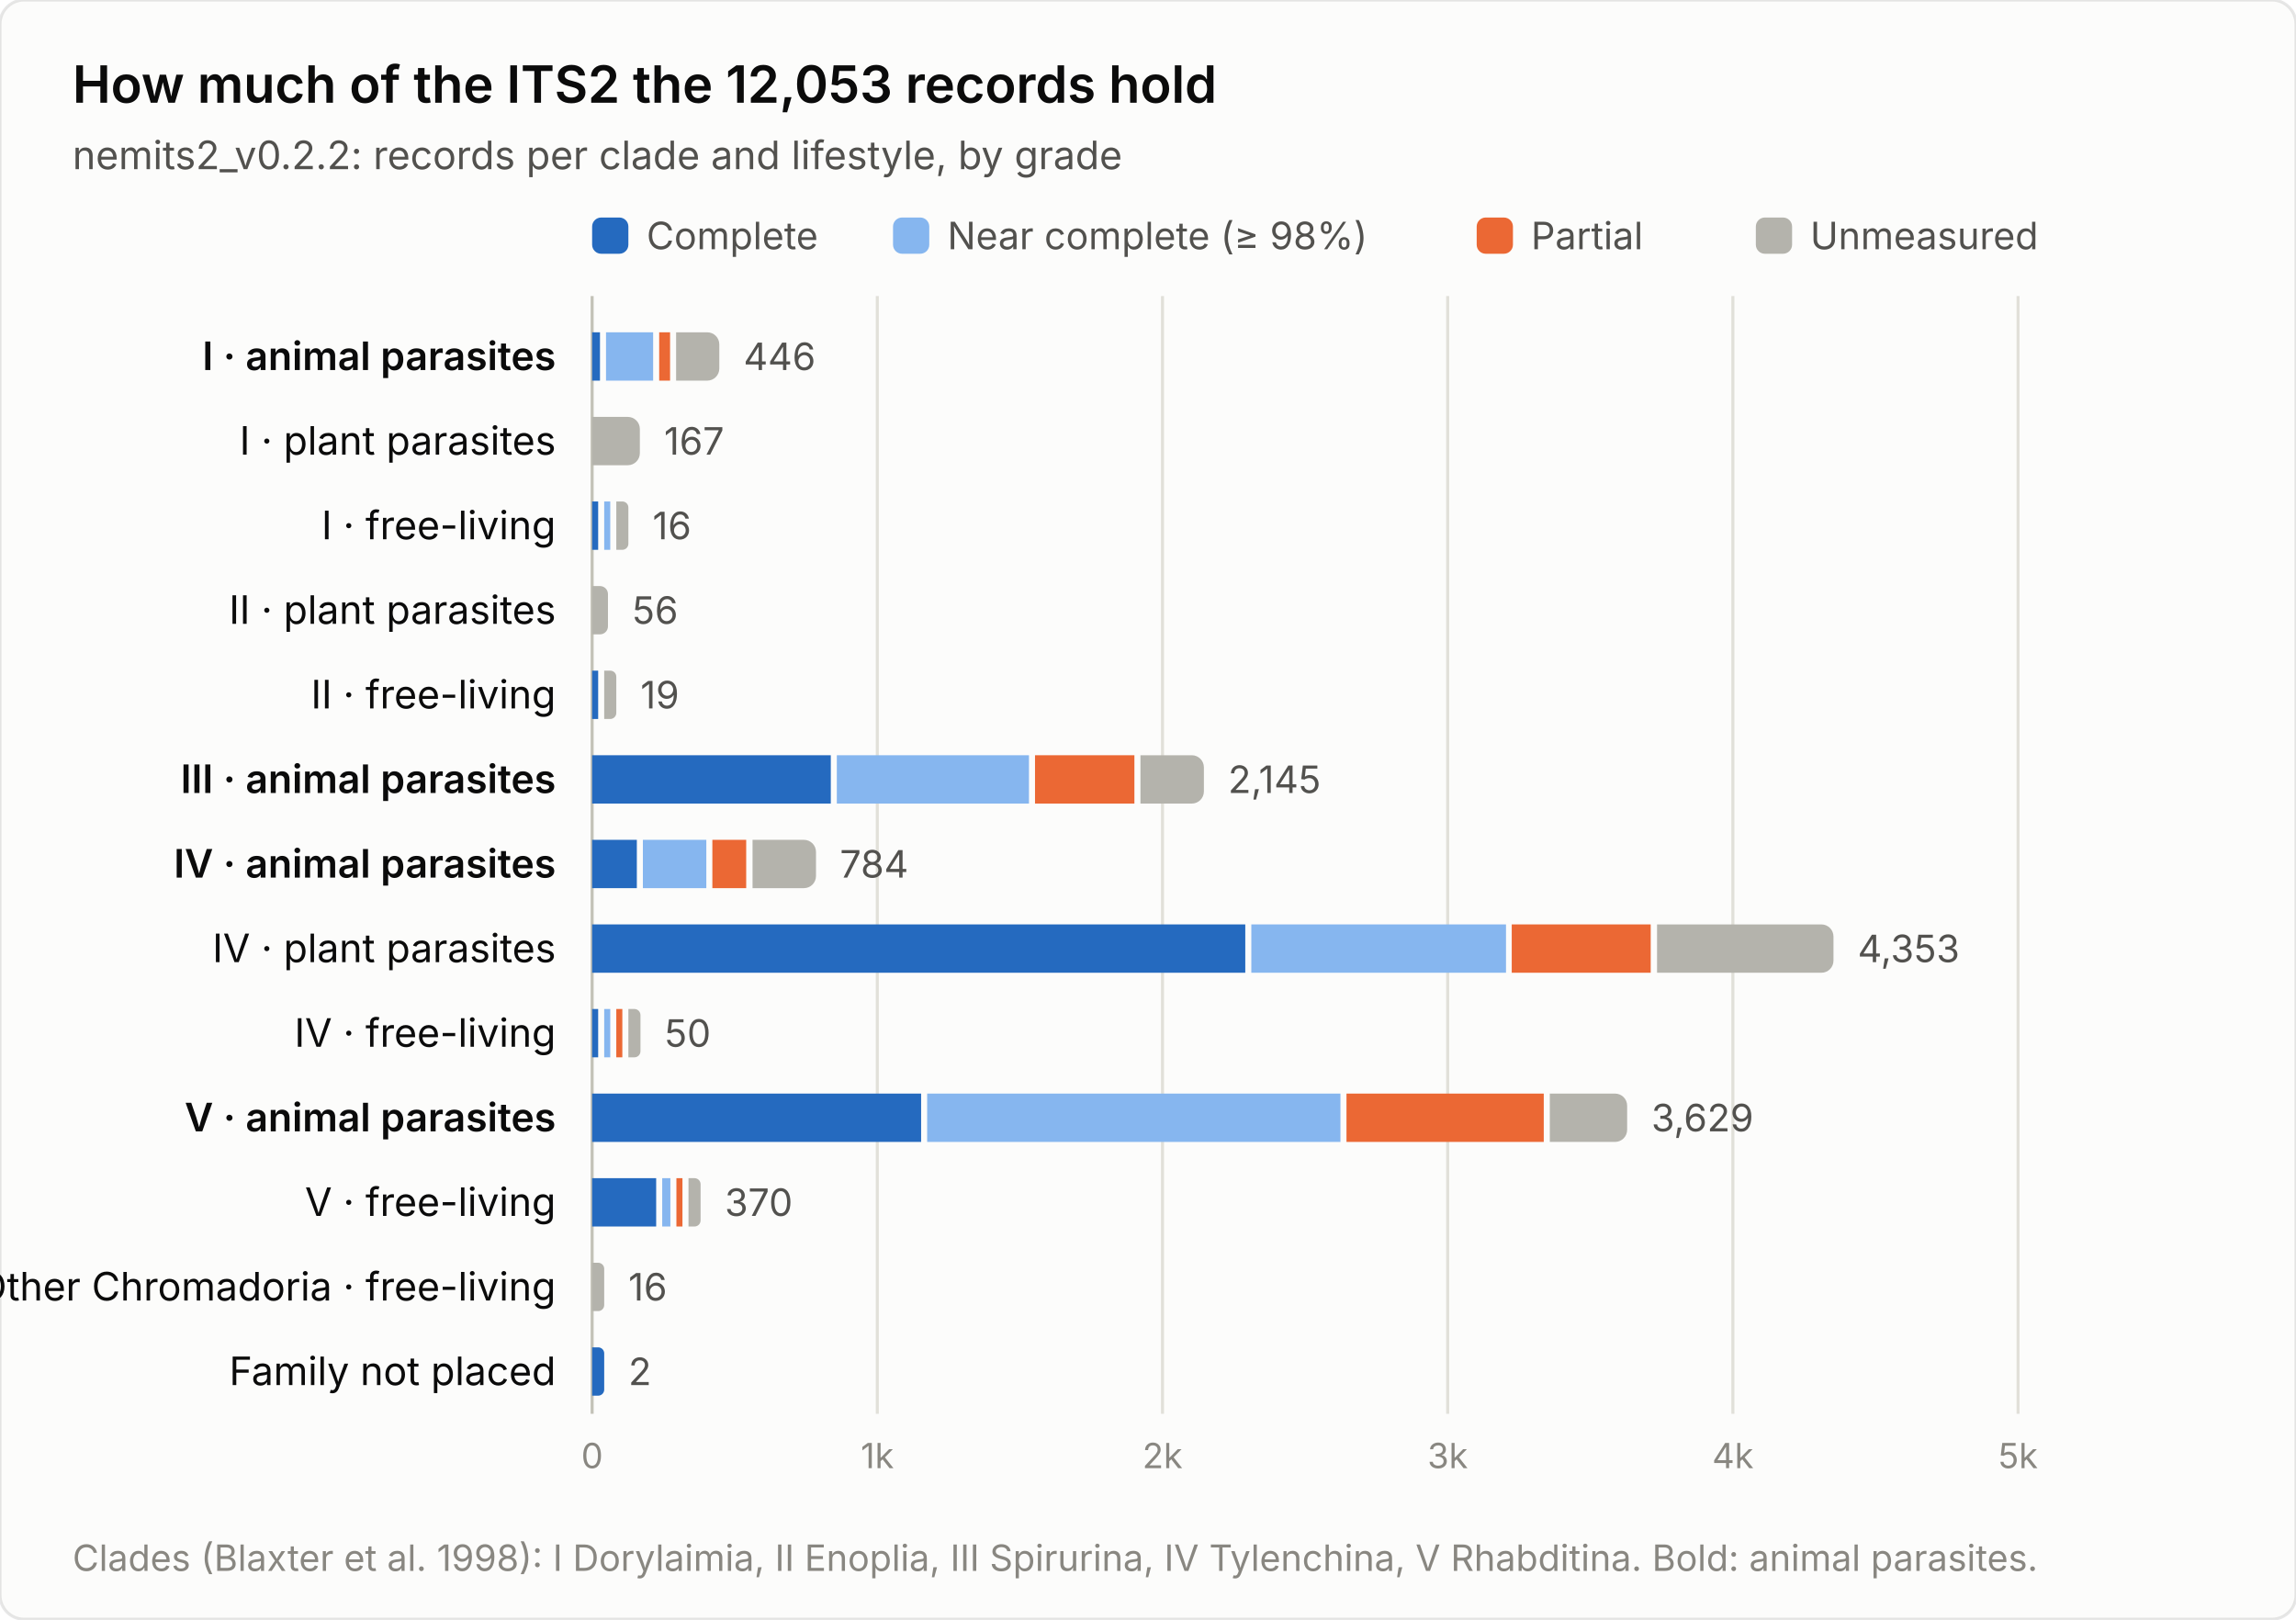
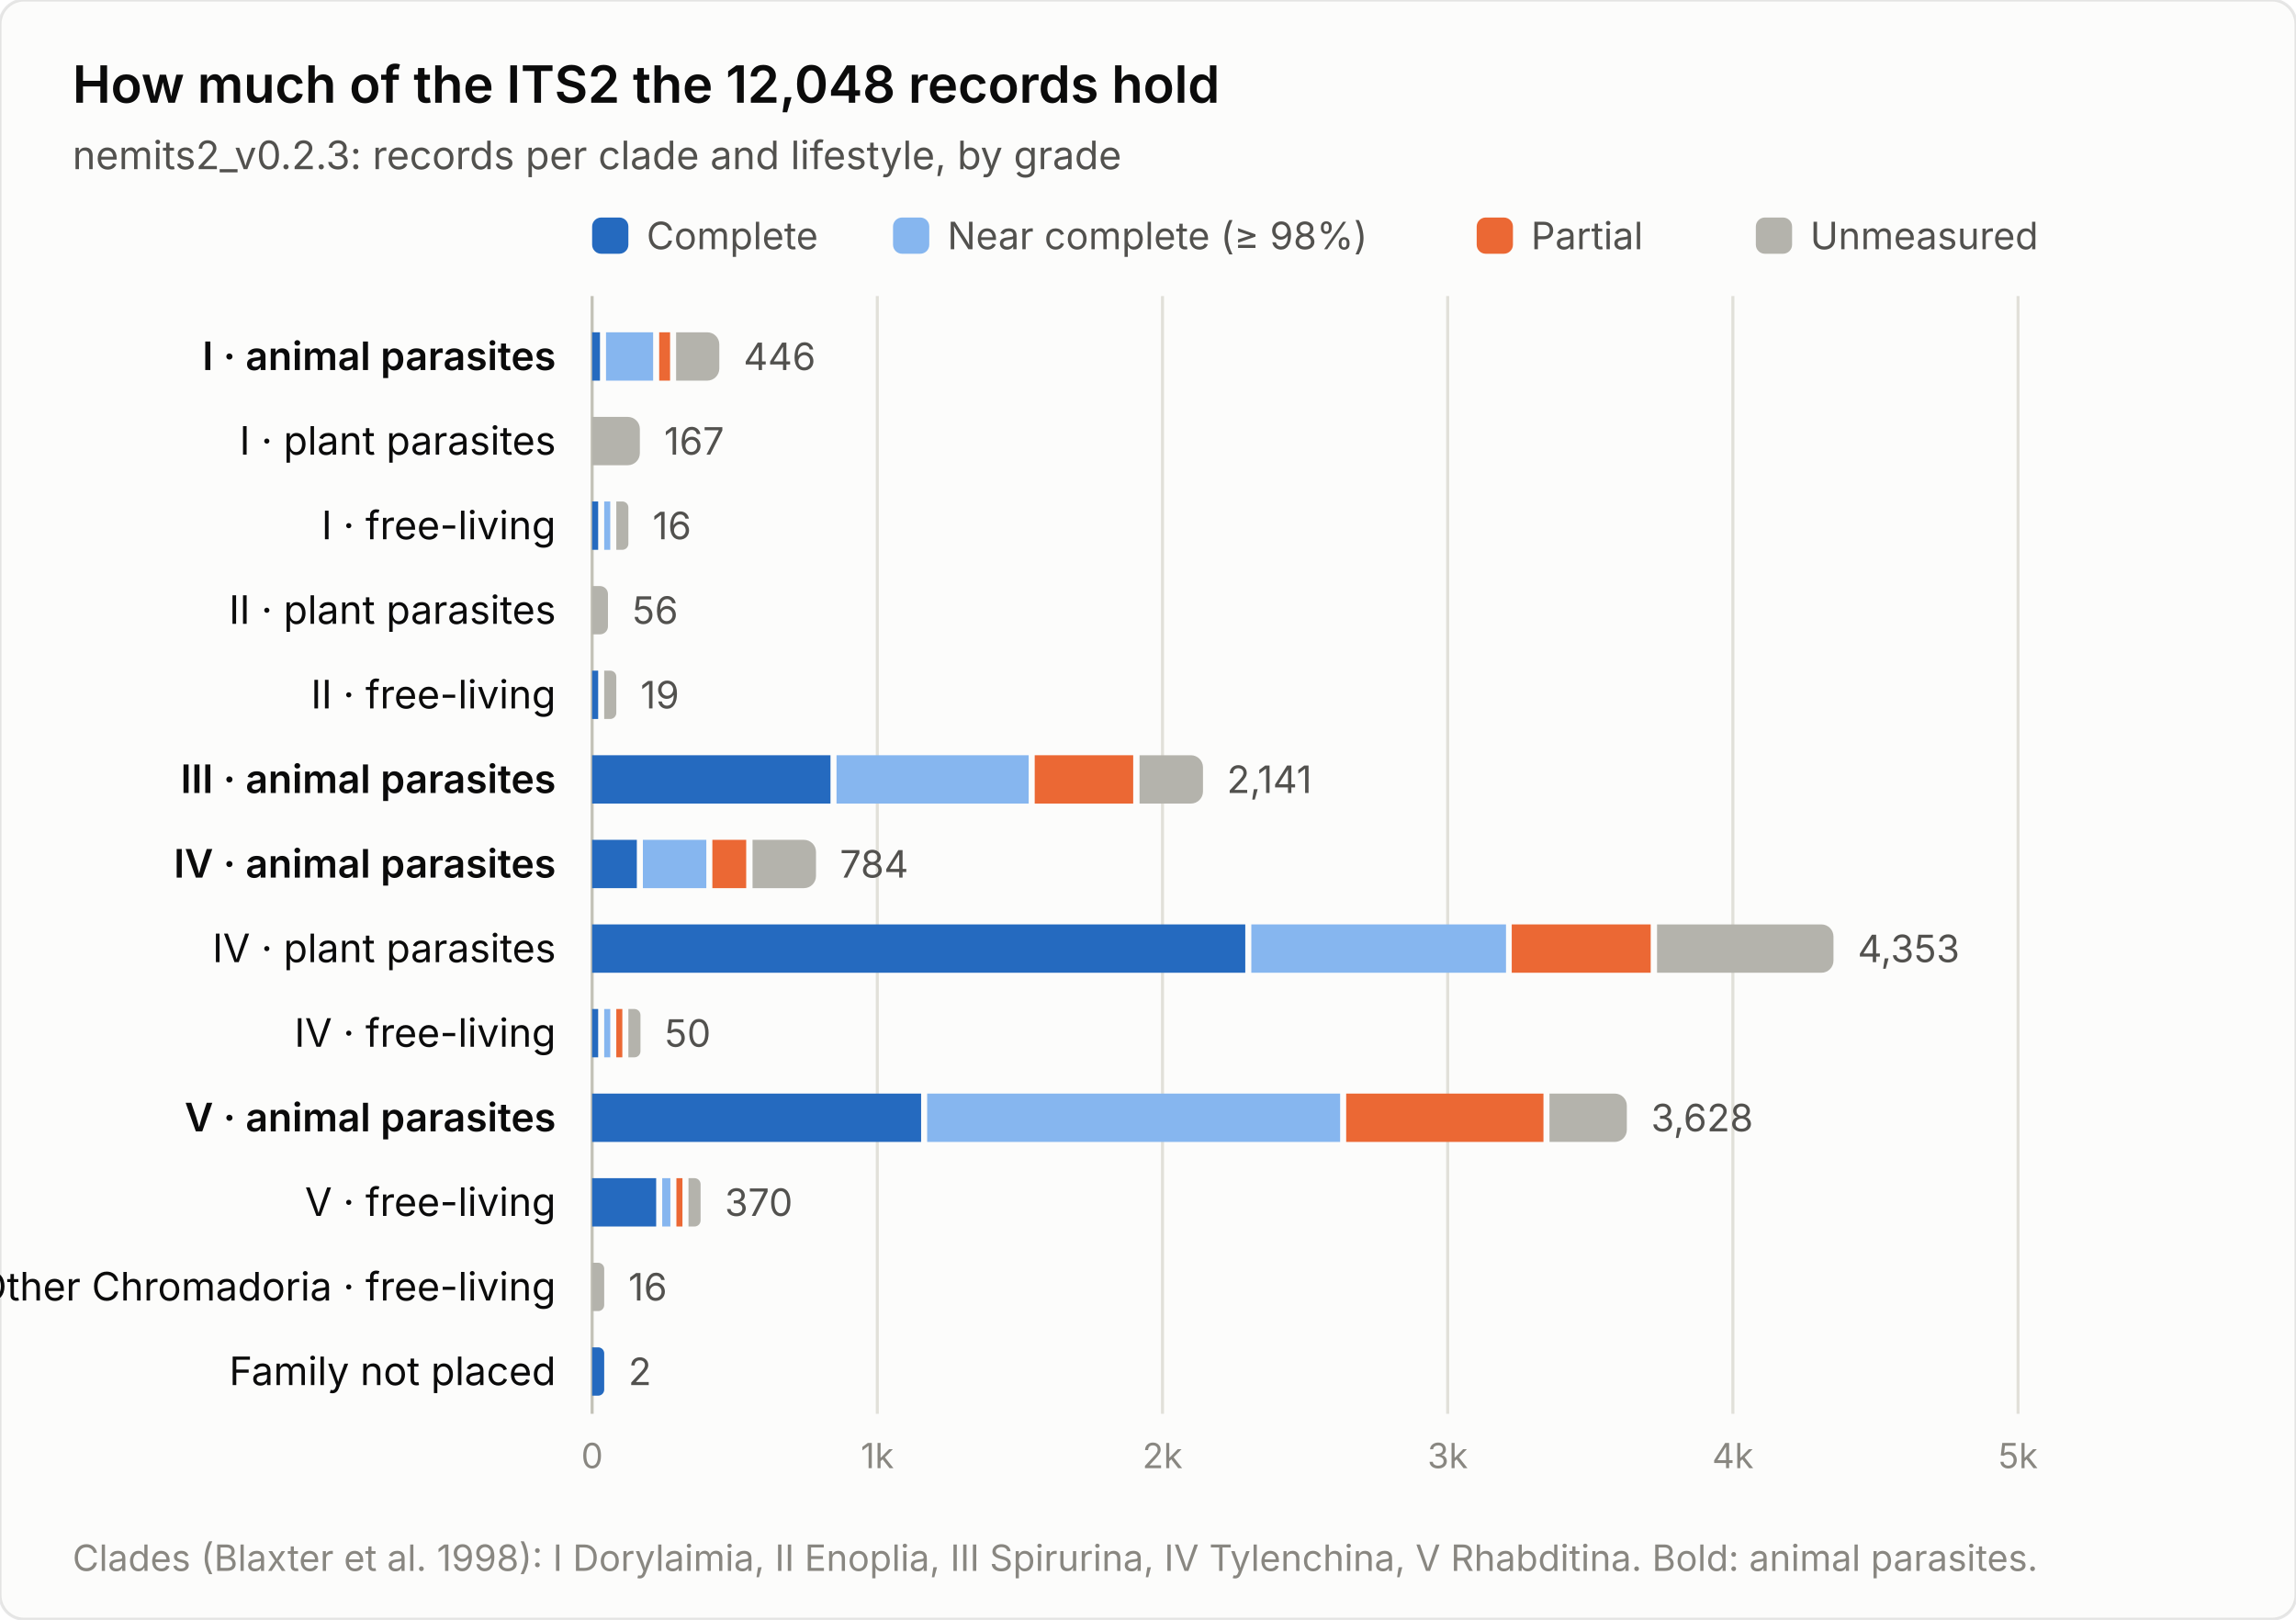
- <svg xmlns="http://www.w3.org/2000/svg" width="760" height="536" viewBox="0 0 760 536" font-family="system-ui, -apple-system, &quot;Segoe UI&quot;, sans-serif" role="img" aria-label="How much of the ITS2 the 12,053 records hold">
+ <svg xmlns="http://www.w3.org/2000/svg" width="760" height="536" viewBox="0 0 760 536" font-family="system-ui, -apple-system, &quot;Segoe UI&quot;, sans-serif" role="img" aria-label="How much of the ITS2 the 12,048 records hold">
  <rect width="760" height="536" rx="8" fill="#fcfcfb" stroke="rgba(11,11,11,0.10)" />
-   <text x="24" y="34" font-size="17" font-weight="600" fill="#0b0b0b">How much of the ITS2 the 12,053 records hold</text>
-   <text x="24" y="56" font-size="13" fill="#52514e">nemits2_v0.2.2: records per clade and lifestyle, by grade</text>
+   <text x="24" y="34" font-size="17" font-weight="600" fill="#0b0b0b">How much of the ITS2 the 12,048 records hold</text>
+   <text x="24" y="56" font-size="13" fill="#52514e">nemits2_v0.2.3: records per clade and lifestyle, by grade</text>
  <rect x="196" y="72" width="12" height="12" rx="3" fill="#256abf" />
  <text x="214" y="82.5" font-size="12.5" fill="#52514e">Complete</text>
  <rect x="295.6" y="72" width="12" height="12" rx="3" fill="#86b6ef" />
  <text x="313.6" y="82.5" font-size="12.5" fill="#52514e">Near complete (≥ 98%)</text>
  <rect x="488.8" y="72" width="12" height="12" rx="3" fill="#eb6834" />
  <text x="506.8" y="82.5" font-size="12.5" fill="#52514e">Partial</text>
  <rect x="581.2" y="72" width="12" height="12" rx="3" fill="#b4b3ac" />
  <text x="599.2" y="82.5" font-size="12.5" fill="#52514e">Unmeasured</text>
  <line x1="196.0" y1="98" x2="196.0" y2="468" stroke="#c3c2b7" stroke-width="1" />
  <text x="196.0" y="486" font-size="11.5" fill="#898781" text-anchor="middle" font-variant-numeric="tabular-nums">0</text>
  <line x1="290.4" y1="98" x2="290.4" y2="468" stroke="#e1e0d9" stroke-width="1" />
  <text x="290.4" y="486" font-size="11.5" fill="#898781" text-anchor="middle" font-variant-numeric="tabular-nums">1k</text>
  <line x1="384.8" y1="98" x2="384.8" y2="468" stroke="#e1e0d9" stroke-width="1" />
  <text x="384.8" y="486" font-size="11.5" fill="#898781" text-anchor="middle" font-variant-numeric="tabular-nums">2k</text>
  <line x1="479.2" y1="98" x2="479.2" y2="468" stroke="#e1e0d9" stroke-width="1" />
  <text x="479.2" y="486" font-size="11.5" fill="#898781" text-anchor="middle" font-variant-numeric="tabular-nums">3k</text>
  <line x1="573.6" y1="98" x2="573.6" y2="468" stroke="#e1e0d9" stroke-width="1" />
  <text x="573.6" y="486" font-size="11.5" fill="#898781" text-anchor="middle" font-variant-numeric="tabular-nums">4k</text>
  <line x1="668.0" y1="98" x2="668.0" y2="468" stroke="#e1e0d9" stroke-width="1" />
  <text x="668.0" y="486" font-size="11.5" fill="#898781" text-anchor="middle" font-variant-numeric="tabular-nums">5k</text>
  <text x="184" y="122.5" font-size="13" font-weight="600" fill="#0b0b0b" text-anchor="end">I · animal parasites</text>
  <rect x="196.0" y="110.0" width="2.6" height="16" fill="#256abf" />
  <rect x="200.6" y="110.0" width="15.6" height="16" fill="#86b6ef" />
  <rect x="218.2" y="110.0" width="3.6" height="16" fill="#eb6834" />
  <path d="M223.8,110.0 h10.3 a4,4 0 0 1 4,4 v8.0 a4,4 0 0 1 -4,4 h-10.3 z" fill="#b4b3ac" />
  <text x="246.1" y="122.5" font-size="12.5" fill="#52514e" font-variant-numeric="tabular-nums">446</text>
  <text x="184" y="150.5" font-size="13" font-weight="400" fill="#0b0b0b" text-anchor="end">I · plant parasites</text>
  <path d="M196.0,138.0 h11.8 a4,4 0 0 1 4,4 v8.0 a4,4 0 0 1 -4,4 h-11.8 z" fill="#b4b3ac" />
  <text x="219.8" y="150.5" font-size="12.5" fill="#52514e" font-variant-numeric="tabular-nums">167</text>
  <text x="184" y="178.5" font-size="13" font-weight="400" fill="#0b0b0b" text-anchor="end">I · free-living</text>
  <rect x="196.0" y="166.0" width="2.0" height="16" fill="#256abf" />
  <rect x="200.0" y="166.0" width="2.0" height="16" fill="#86b6ef" />
  <path d="M204.0,166.0 h2.0 a2.0,2.0 0 0 1 2.0,2.0 v12.0 a2.0,2.0 0 0 1 -2.0,2.0 h-2.0 z" fill="#b4b3ac" />
  <text x="216.0" y="178.5" font-size="12.5" fill="#52514e" font-variant-numeric="tabular-nums">16</text>
  <text x="184" y="206.5" font-size="13" font-weight="400" fill="#0b0b0b" text-anchor="end">II · plant parasites</text>
  <path d="M196.0,194.0 h2.6 a2.643,2.643 0 0 1 2.643,2.643 v10.7 a2.643,2.643 0 0 1 -2.643,2.643 h-2.6 z" fill="#b4b3ac" />
  <text x="209.3" y="206.5" font-size="12.5" fill="#52514e" font-variant-numeric="tabular-nums">56</text>
  <text x="184" y="234.5" font-size="13" font-weight="400" fill="#0b0b0b" text-anchor="end">II · free-living</text>
  <rect x="196.0" y="222.0" width="2.0" height="16" fill="#256abf" />
  <path d="M200.0,222.0 h2.0 a2.0,2.0 0 0 1 2.0,2.0 v12.0 a2.0,2.0 0 0 1 -2.0,2.0 h-2.0 z" fill="#b4b3ac" />
  <text x="212.0" y="234.5" font-size="12.5" fill="#52514e" font-variant-numeric="tabular-nums">19</text>
  <text x="184" y="262.5" font-size="13" font-weight="600" fill="#0b0b0b" text-anchor="end">III · animal parasites</text>
-   <rect x="196.0" y="250.0" width="79.0" height="16" fill="#256abf" />
-   <rect x="277.0" y="250.0" width="63.6" height="16" fill="#86b6ef" />
-   <rect x="342.6" y="250.0" width="32.9" height="16" fill="#eb6834" />
-   <path d="M377.5,250.0 h17.0 a4,4 0 0 1 4,4 v8.0 a4,4 0 0 1 -4,4 h-17.0 z" fill="#b4b3ac" />
-   <text x="406.5" y="262.5" font-size="12.5" fill="#52514e" font-variant-numeric="tabular-nums">2,145</text>
+   <rect x="196.0" y="250.0" width="78.9" height="16" fill="#256abf" />
+   <rect x="276.9" y="250.0" width="63.6" height="16" fill="#86b6ef" />
+   <rect x="342.5" y="250.0" width="32.6" height="16" fill="#eb6834" />
+   <path d="M377.2,250.0 h17.0 a4,4 0 0 1 4,4 v8.0 a4,4 0 0 1 -4,4 h-17.0 z" fill="#b4b3ac" />
+   <text x="406.1" y="262.5" font-size="12.5" fill="#52514e" font-variant-numeric="tabular-nums">2,141</text>
  <text x="184" y="290.5" font-size="13" font-weight="600" fill="#0b0b0b" text-anchor="end">IV · animal parasites</text>
  <rect x="196.0" y="278.0" width="14.8" height="16" fill="#256abf" />
  <rect x="212.8" y="278.0" width="21.0" height="16" fill="#86b6ef" />
  <rect x="235.8" y="278.0" width="11.2" height="16" fill="#eb6834" />
  <path d="M249.1,278.0 h17.0 a4,4 0 0 1 4,4 v8.0 a4,4 0 0 1 -4,4 h-17.0 z" fill="#b4b3ac" />
  <text x="278.0" y="290.5" font-size="12.5" fill="#52514e" font-variant-numeric="tabular-nums">784</text>
  <text x="184" y="318.5" font-size="13" font-weight="400" fill="#0b0b0b" text-anchor="end">IV · plant parasites</text>
  <rect x="196.0" y="306.0" width="216.2" height="16" fill="#256abf" />
  <rect x="414.2" y="306.0" width="84.3" height="16" fill="#86b6ef" />
  <rect x="500.4" y="306.0" width="46.0" height="16" fill="#eb6834" />
  <path d="M548.5,306.0 h54.4 a4,4 0 0 1 4,4 v8.0 a4,4 0 0 1 -4,4 h-54.4 z" fill="#b4b3ac" />
  <text x="614.9" y="318.5" font-size="12.5" fill="#52514e" font-variant-numeric="tabular-nums">4,353</text>
  <text x="184" y="346.5" font-size="13" font-weight="400" fill="#0b0b0b" text-anchor="end">IV · free-living</text>
  <rect x="196.0" y="334.0" width="2.0" height="16" fill="#256abf" />
  <rect x="200.0" y="334.0" width="2.0" height="16" fill="#86b6ef" />
  <rect x="204.0" y="334.0" width="2.0" height="16" fill="#eb6834" />
  <path d="M208.0,334.0 h2.0 a2.0,2.0 0 0 1 2.0,2.0 v12.0 a2.0,2.0 0 0 1 -2.0,2.0 h-2.0 z" fill="#b4b3ac" />
  <text x="220.0" y="346.5" font-size="12.5" fill="#52514e" font-variant-numeric="tabular-nums">50</text>
  <text x="184" y="374.5" font-size="13" font-weight="600" fill="#0b0b0b" text-anchor="end">V · animal parasites</text>
  <rect x="196.0" y="362.0" width="108.9" height="16" fill="#256abf" />
-   <rect x="306.9" y="362.0" width="136.8" height="16" fill="#86b6ef" />
-   <rect x="445.7" y="362.0" width="65.3" height="16" fill="#eb6834" />
-   <path d="M513.0,362.0 h21.6 a4,4 0 0 1 4,4 v8.0 a4,4 0 0 1 -4,4 h-21.6 z" fill="#b4b3ac" />
-   <text x="546.6" y="374.5" font-size="12.5" fill="#52514e" font-variant-numeric="tabular-nums">3,629</text>
+   <rect x="306.9" y="362.0" width="136.7" height="16" fill="#86b6ef" />
+   <rect x="445.6" y="362.0" width="65.3" height="16" fill="#eb6834" />
+   <path d="M512.9,362.0 h21.6 a4,4 0 0 1 4,4 v8.0 a4,4 0 0 1 -4,4 h-21.6 z" fill="#b4b3ac" />
+   <text x="546.5" y="374.5" font-size="12.5" fill="#52514e" font-variant-numeric="tabular-nums">3,628</text>
  <text x="184" y="402.5" font-size="13" font-weight="400" fill="#0b0b0b" text-anchor="end">V · free-living</text>
  <rect x="196.0" y="390.0" width="21.2" height="16" fill="#256abf" />
  <rect x="219.2" y="390.0" width="2.7" height="16" fill="#86b6ef" />
  <rect x="223.9" y="390.0" width="2.0" height="16" fill="#eb6834" />
  <path d="M227.9,390.0 h2.0 a2.0,2.0 0 0 1 2.0,2.0 v12.0 a2.0,2.0 0 0 1 -2.0,2.0 h-2.0 z" fill="#b4b3ac" />
  <text x="239.9" y="402.5" font-size="12.5" fill="#52514e" font-variant-numeric="tabular-nums">370</text>
  <text x="184" y="430.5" font-size="13" font-weight="400" fill="#0b0b0b" text-anchor="end">Other Chromadoria · free-living</text>
  <path d="M196.0,418.0 h2.0 a2.0,2.0 0 0 1 2.0,2.0 v12.0 a2.0,2.0 0 0 1 -2.0,2.0 h-2.0 z" fill="#b4b3ac" />
  <text x="208.0" y="430.5" font-size="12.5" fill="#52514e" font-variant-numeric="tabular-nums">16</text>
  <text x="184" y="458.5" font-size="13" font-weight="400" fill="#0b0b0b" text-anchor="end">Family not placed</text>
  <path d="M196.0,446.0 h2.0 a2.0,2.0 0 0 1 2.0,2.0 v12.0 a2.0,2.0 0 0 1 -2.0,2.0 h-2.0 z" fill="#256abf" />
  <text x="208.0" y="458.5" font-size="12.5" fill="#52514e" font-variant-numeric="tabular-nums">2</text>
  <text x="24" y="520" font-size="12" fill="#898781">Clades (Blaxter et al. 1998): I Dorylaimia, II Enoplia, III Spirurina, IV Tylenchina, V Rhabditina. Bold: animal parasites.</text>
</svg>
